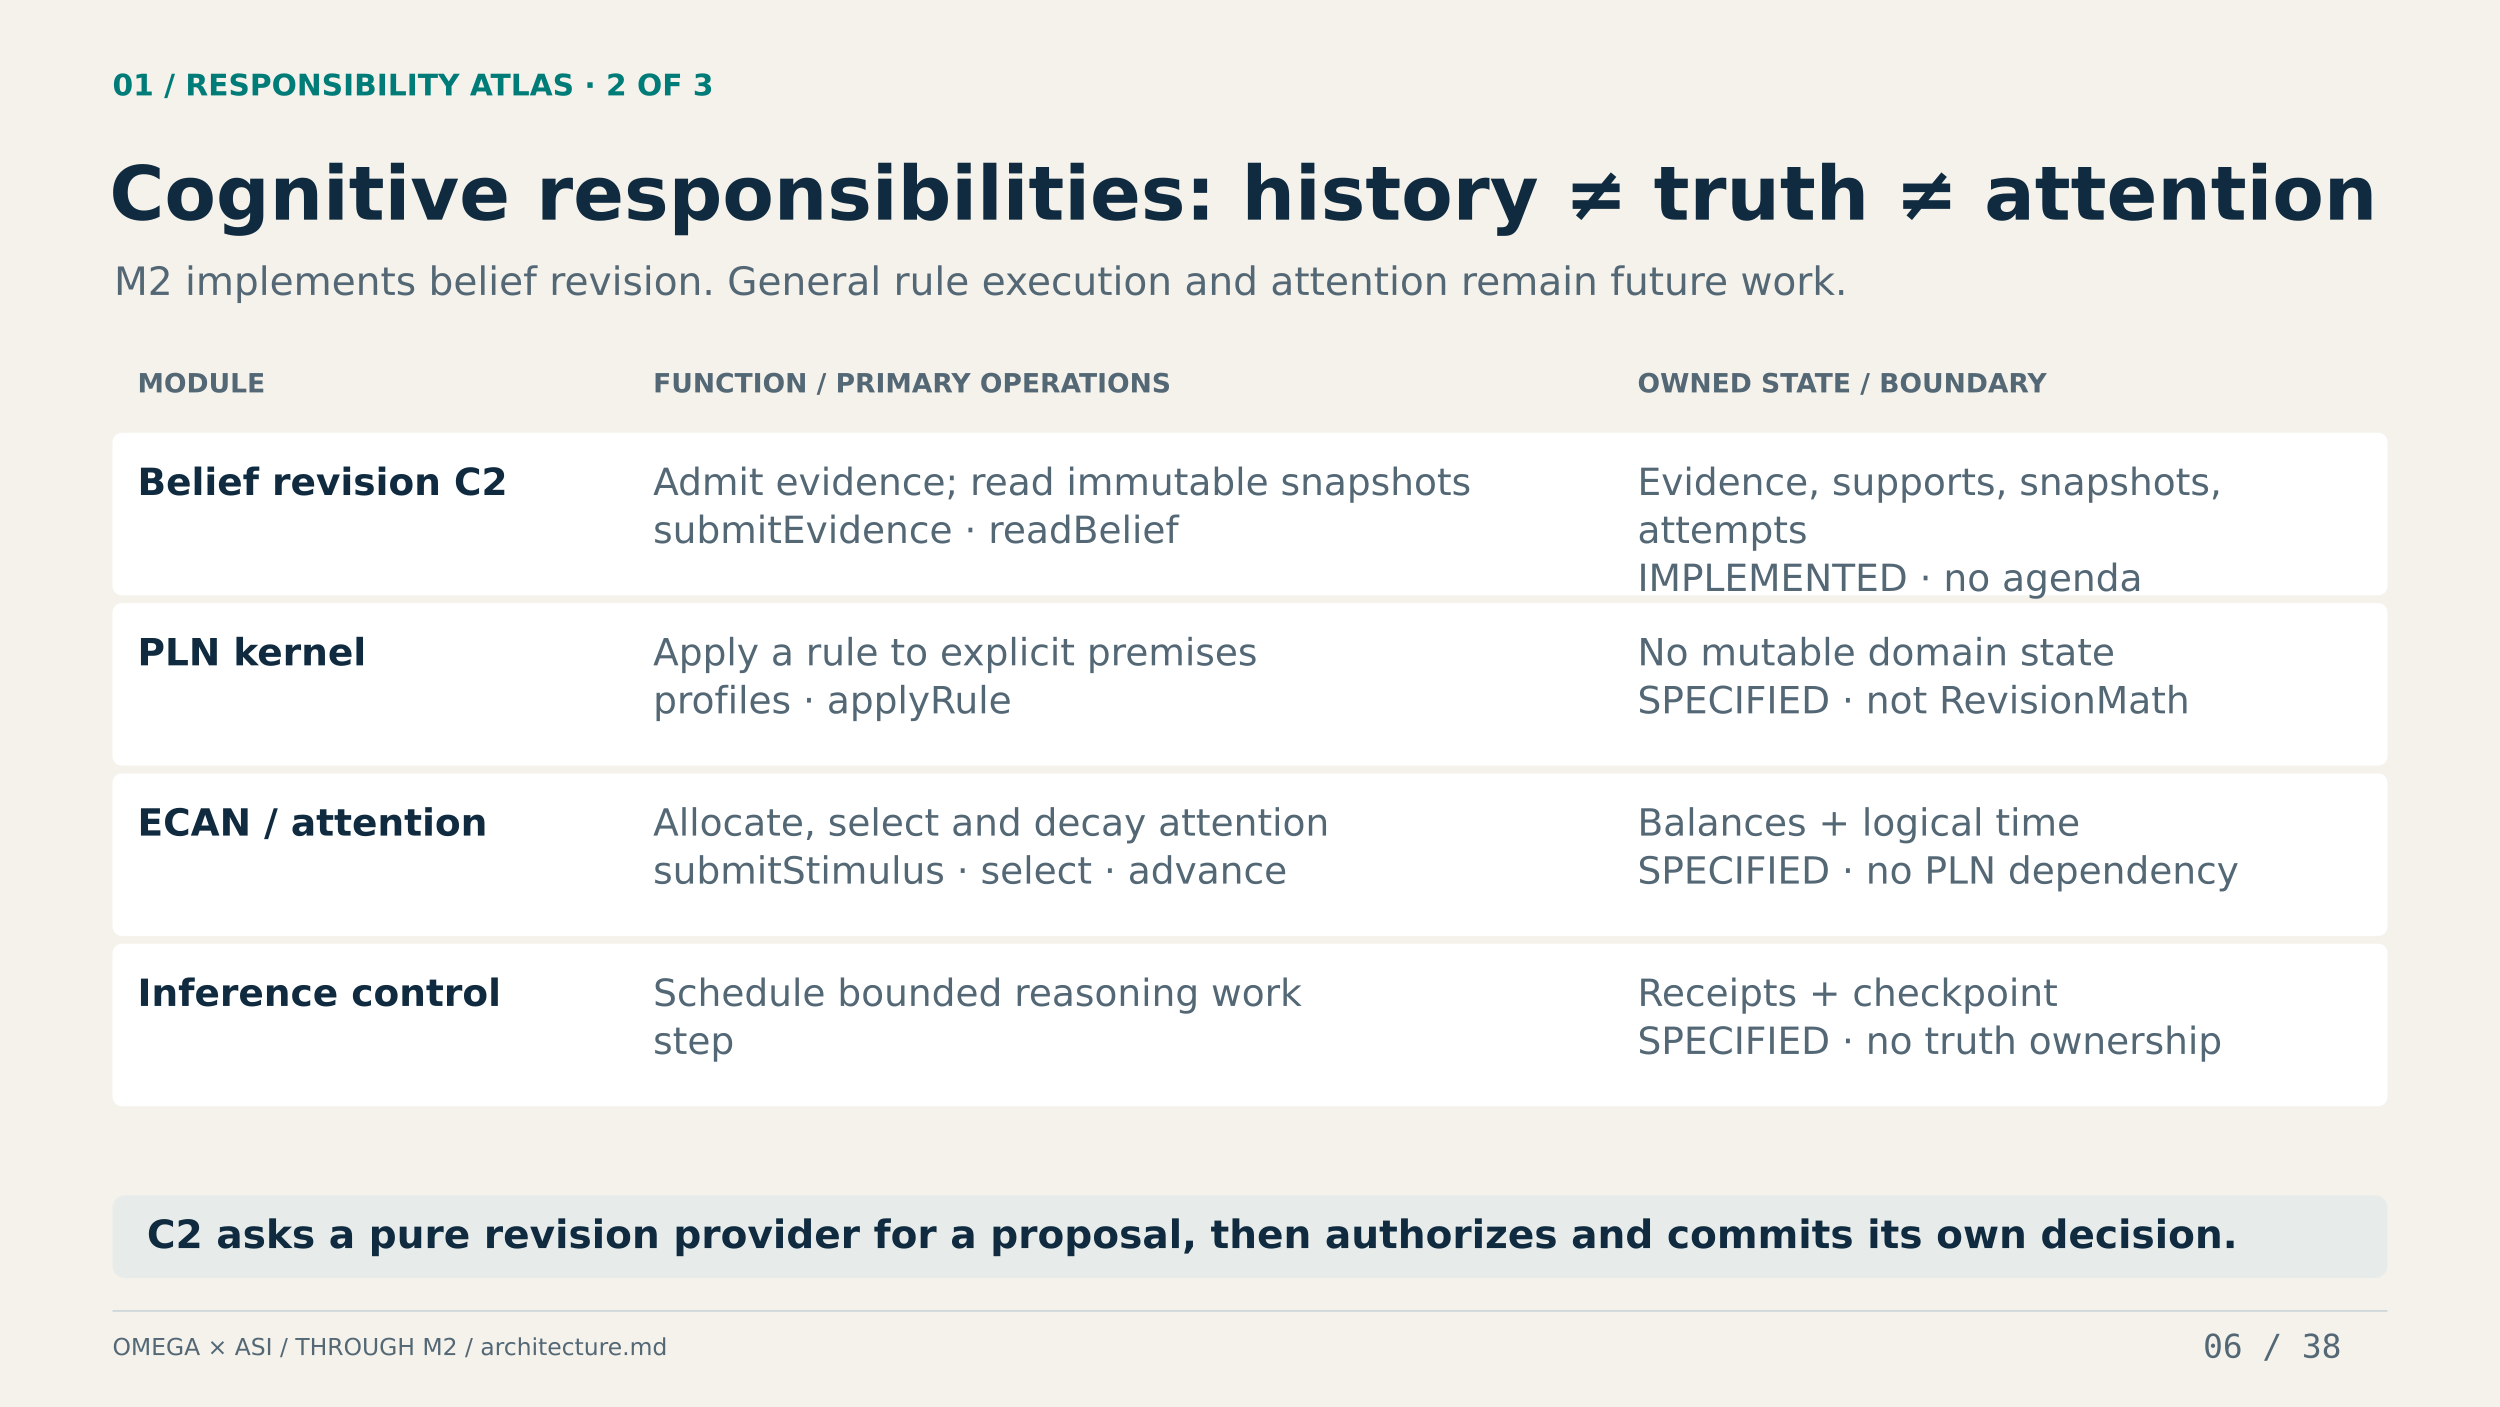
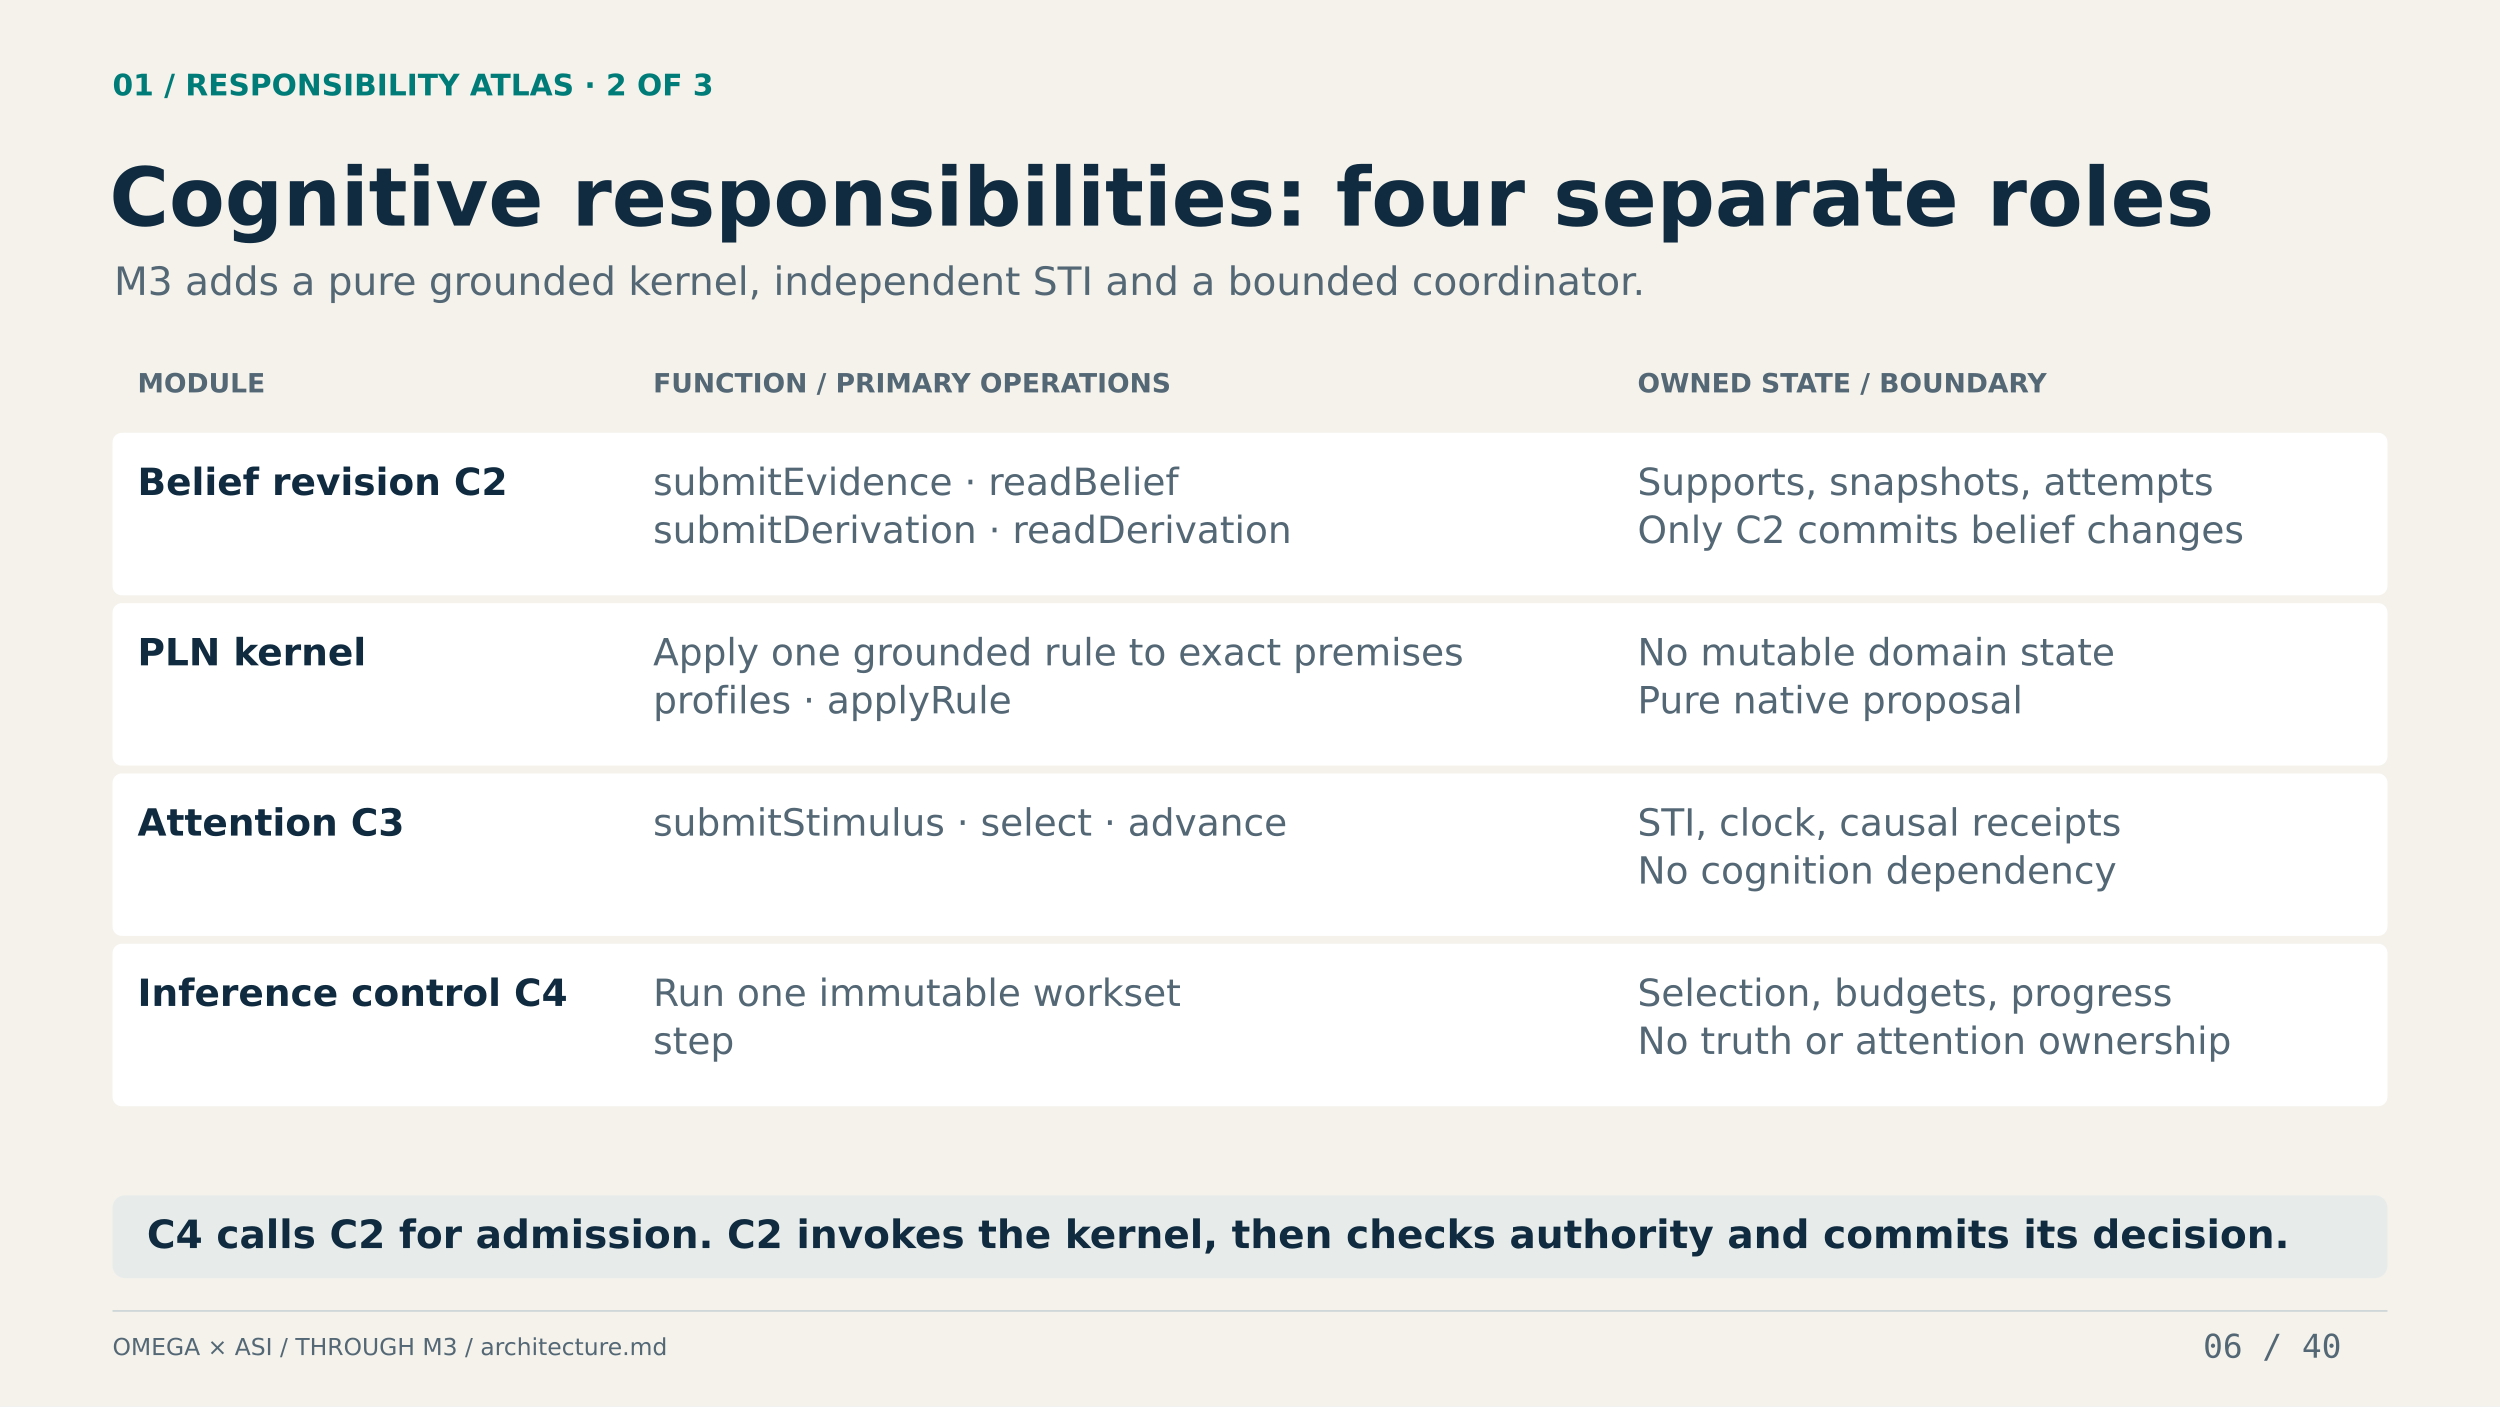
<svg xmlns="http://www.w3.org/2000/svg" width="1600" height="900" viewBox="0 0 1600 900" role="img" aria-labelledby="title desc">
  <rect width="1600" height="900" fill="#F4F2EB" />
  <text x="72" y="61.05" font-family="DejaVu Sans" font-size="19" font-weight="700" fill="#007C78">01 / RESPONSIBILITY ATLAS · 2 OF 3</text>
-   <text x="70" y="140.6" font-family="DejaVu Sans" font-size="48" font-weight="700" fill="#102B3F">Cognitive responsibilities: history ≠ truth ≠ attention</text>
-   <text x="73" y="188.75" font-family="DejaVu Sans" font-size="25" font-weight="400" fill="#536775">M2 implements belief revision. General rule execution and attention remain future work.</text>
+   <text x="70" y="144.4" font-family="DejaVu Sans" font-size="52" font-weight="700" fill="#102B3F">Cognitive responsibilities: four separate roles</text>
+   <text x="73" y="188.75" font-family="DejaVu Sans" font-size="25" font-weight="400" fill="#536775">M3 adds a pure grounded kernel, independent STI and a bounded coordinator.</text>
  <text x="88" y="251.15" font-family="DejaVu Sans" font-size="17" font-weight="700" fill="#536775">MODULE</text>
  <text x="418" y="251.15" font-family="DejaVu Sans" font-size="17" font-weight="700" fill="#536775">FUNCTION / PRIMARY OPERATIONS</text>
  <text x="1048" y="251.15" font-family="DejaVu Sans" font-size="17" font-weight="700" fill="#536775">OWNED STATE / BOUNDARY</text>
  <rect x="72" y="277" width="1456" height="104" rx="6" fill="#FFFFFF" />
  <text x="88" y="316.8" font-family="DejaVu Sans" font-size="24" font-weight="700" fill="#102B3F">Belief revision C2</text>
-   <text x="418" y="316.8" font-family="DejaVu Sans" font-size="24" font-weight="400" fill="#536775">Admit evidence; read immutable snapshots</text>
-   <text x="418" y="347.52" font-family="DejaVu Sans" font-size="24" font-weight="400" fill="#536775">submitEvidence · readBelief</text>
-   <text x="1048" y="316.8" font-family="DejaVu Sans" font-size="24" font-weight="400" fill="#536775">Evidence, supports, snapshots,</text>
-   <text x="1048" y="347.52" font-family="DejaVu Sans" font-size="24" font-weight="400" fill="#536775">attempts</text>
-   <text x="1048" y="378.24" font-family="DejaVu Sans" font-size="24" font-weight="400" fill="#536775">IMPLEMENTED · no agenda</text>
+   <text x="418" y="316.8" font-family="DejaVu Sans" font-size="24" font-weight="400" fill="#536775">submitEvidence · readBelief</text>
+   <text x="418" y="347.52" font-family="DejaVu Sans" font-size="24" font-weight="400" fill="#536775">submitDerivation · readDerivation</text>
+   <text x="1048" y="316.8" font-family="DejaVu Sans" font-size="24" font-weight="400" fill="#536775">Supports, snapshots, attempts</text>
+   <text x="1048" y="347.52" font-family="DejaVu Sans" font-size="24" font-weight="400" fill="#536775">Only C2 commits belief changes</text>
  <rect x="72" y="386" width="1456" height="104" rx="6" fill="#FFFFFF" />
  <text x="88" y="425.8" font-family="DejaVu Sans" font-size="24" font-weight="700" fill="#102B3F">PLN kernel</text>
-   <text x="418" y="425.8" font-family="DejaVu Sans" font-size="24" font-weight="400" fill="#536775">Apply a rule to explicit premises</text>
+   <text x="418" y="425.8" font-family="DejaVu Sans" font-size="24" font-weight="400" fill="#536775">Apply one grounded rule to exact premises</text>
  <text x="418" y="456.52" font-family="DejaVu Sans" font-size="24" font-weight="400" fill="#536775">profiles · applyRule</text>
  <text x="1048" y="425.8" font-family="DejaVu Sans" font-size="24" font-weight="400" fill="#536775">No mutable domain state</text>
-   <text x="1048" y="456.52" font-family="DejaVu Sans" font-size="24" font-weight="400" fill="#536775">SPECIFIED · not RevisionMath</text>
+   <text x="1048" y="456.52" font-family="DejaVu Sans" font-size="24" font-weight="400" fill="#536775">Pure native proposal</text>
  <rect x="72" y="495" width="1456" height="104" rx="6" fill="#FFFFFF" />
-   <text x="88" y="534.8" font-family="DejaVu Sans" font-size="24" font-weight="700" fill="#102B3F">ECAN / attention</text>
-   <text x="418" y="534.8" font-family="DejaVu Sans" font-size="24" font-weight="400" fill="#536775">Allocate, select and decay attention</text>
-   <text x="418" y="565.52" font-family="DejaVu Sans" font-size="24" font-weight="400" fill="#536775">submitStimulus · select · advance</text>
-   <text x="1048" y="534.8" font-family="DejaVu Sans" font-size="24" font-weight="400" fill="#536775">Balances + logical time</text>
-   <text x="1048" y="565.52" font-family="DejaVu Sans" font-size="24" font-weight="400" fill="#536775">SPECIFIED · no PLN dependency</text>
+   <text x="88" y="534.8" font-family="DejaVu Sans" font-size="24" font-weight="700" fill="#102B3F">Attention C3</text>
+   <text x="418" y="534.8" font-family="DejaVu Sans" font-size="24" font-weight="400" fill="#536775">submitStimulus · select · advance</text>
+   <text x="1048" y="534.8" font-family="DejaVu Sans" font-size="24" font-weight="400" fill="#536775">STI, clock, causal receipts</text>
+   <text x="1048" y="565.52" font-family="DejaVu Sans" font-size="24" font-weight="400" fill="#536775">No cognition dependency</text>
  <rect x="72" y="604" width="1456" height="104" rx="6" fill="#FFFFFF" />
-   <text x="88" y="643.8" font-family="DejaVu Sans" font-size="24" font-weight="700" fill="#102B3F">Inference control</text>
-   <text x="418" y="643.8" font-family="DejaVu Sans" font-size="24" font-weight="400" fill="#536775">Schedule bounded reasoning work</text>
+   <text x="88" y="643.8" font-family="DejaVu Sans" font-size="24" font-weight="700" fill="#102B3F">Inference control C4</text>
+   <text x="418" y="643.8" font-family="DejaVu Sans" font-size="24" font-weight="400" fill="#536775">Run one immutable workset</text>
  <text x="418" y="674.52" font-family="DejaVu Sans" font-size="24" font-weight="400" fill="#536775">step</text>
-   <text x="1048" y="643.8" font-family="DejaVu Sans" font-size="24" font-weight="400" fill="#536775">Receipts + checkpoint</text>
-   <text x="1048" y="674.52" font-family="DejaVu Sans" font-size="24" font-weight="400" fill="#536775">SPECIFIED · no truth ownership</text>
+   <text x="1048" y="643.8" font-family="DejaVu Sans" font-size="24" font-weight="400" fill="#536775">Selection, budgets, progress</text>
+   <text x="1048" y="674.52" font-family="DejaVu Sans" font-size="24" font-weight="400" fill="#536775">No truth or attention ownership</text>
  <rect x="72" y="765" width="1456" height="53" rx="8" fill="#E7ECEB" />
-   <text x="94" y="798.75" font-family="DejaVu Sans" font-size="25" font-weight="700" fill="#102B3F">C2 asks a pure revision provider for a proposal, then authorizes and commits its own decision.</text>
+   <text x="94" y="798.75" font-family="DejaVu Sans" font-size="25" font-weight="700" fill="#102B3F">C4 calls C2 for admission. C2 invokes the kernel, then checks authority and commits its decision.</text>
  <line x1="72" y1="839" x2="1528" y2="839" stroke="#C9D2D4" stroke-width="1" />
-   <text x="72" y="867.25" font-family="DejaVu Sans" font-size="15" font-weight="400" fill="#536775">OMEGA × ASI / THROUGH M2 / architecture.md</text>
-   <text x="1410" y="868.95" font-family="DejaVu Sans Mono" font-size="21" font-weight="400" fill="#536775">06 / 38</text>
+   <text x="72" y="867.25" font-family="DejaVu Sans" font-size="15" font-weight="400" fill="#536775">OMEGA × ASI / THROUGH M3 / architecture.md</text>
+   <text x="1410" y="868.95" font-family="DejaVu Sans Mono" font-size="21" font-weight="400" fill="#536775">06 / 40</text>
</svg>
